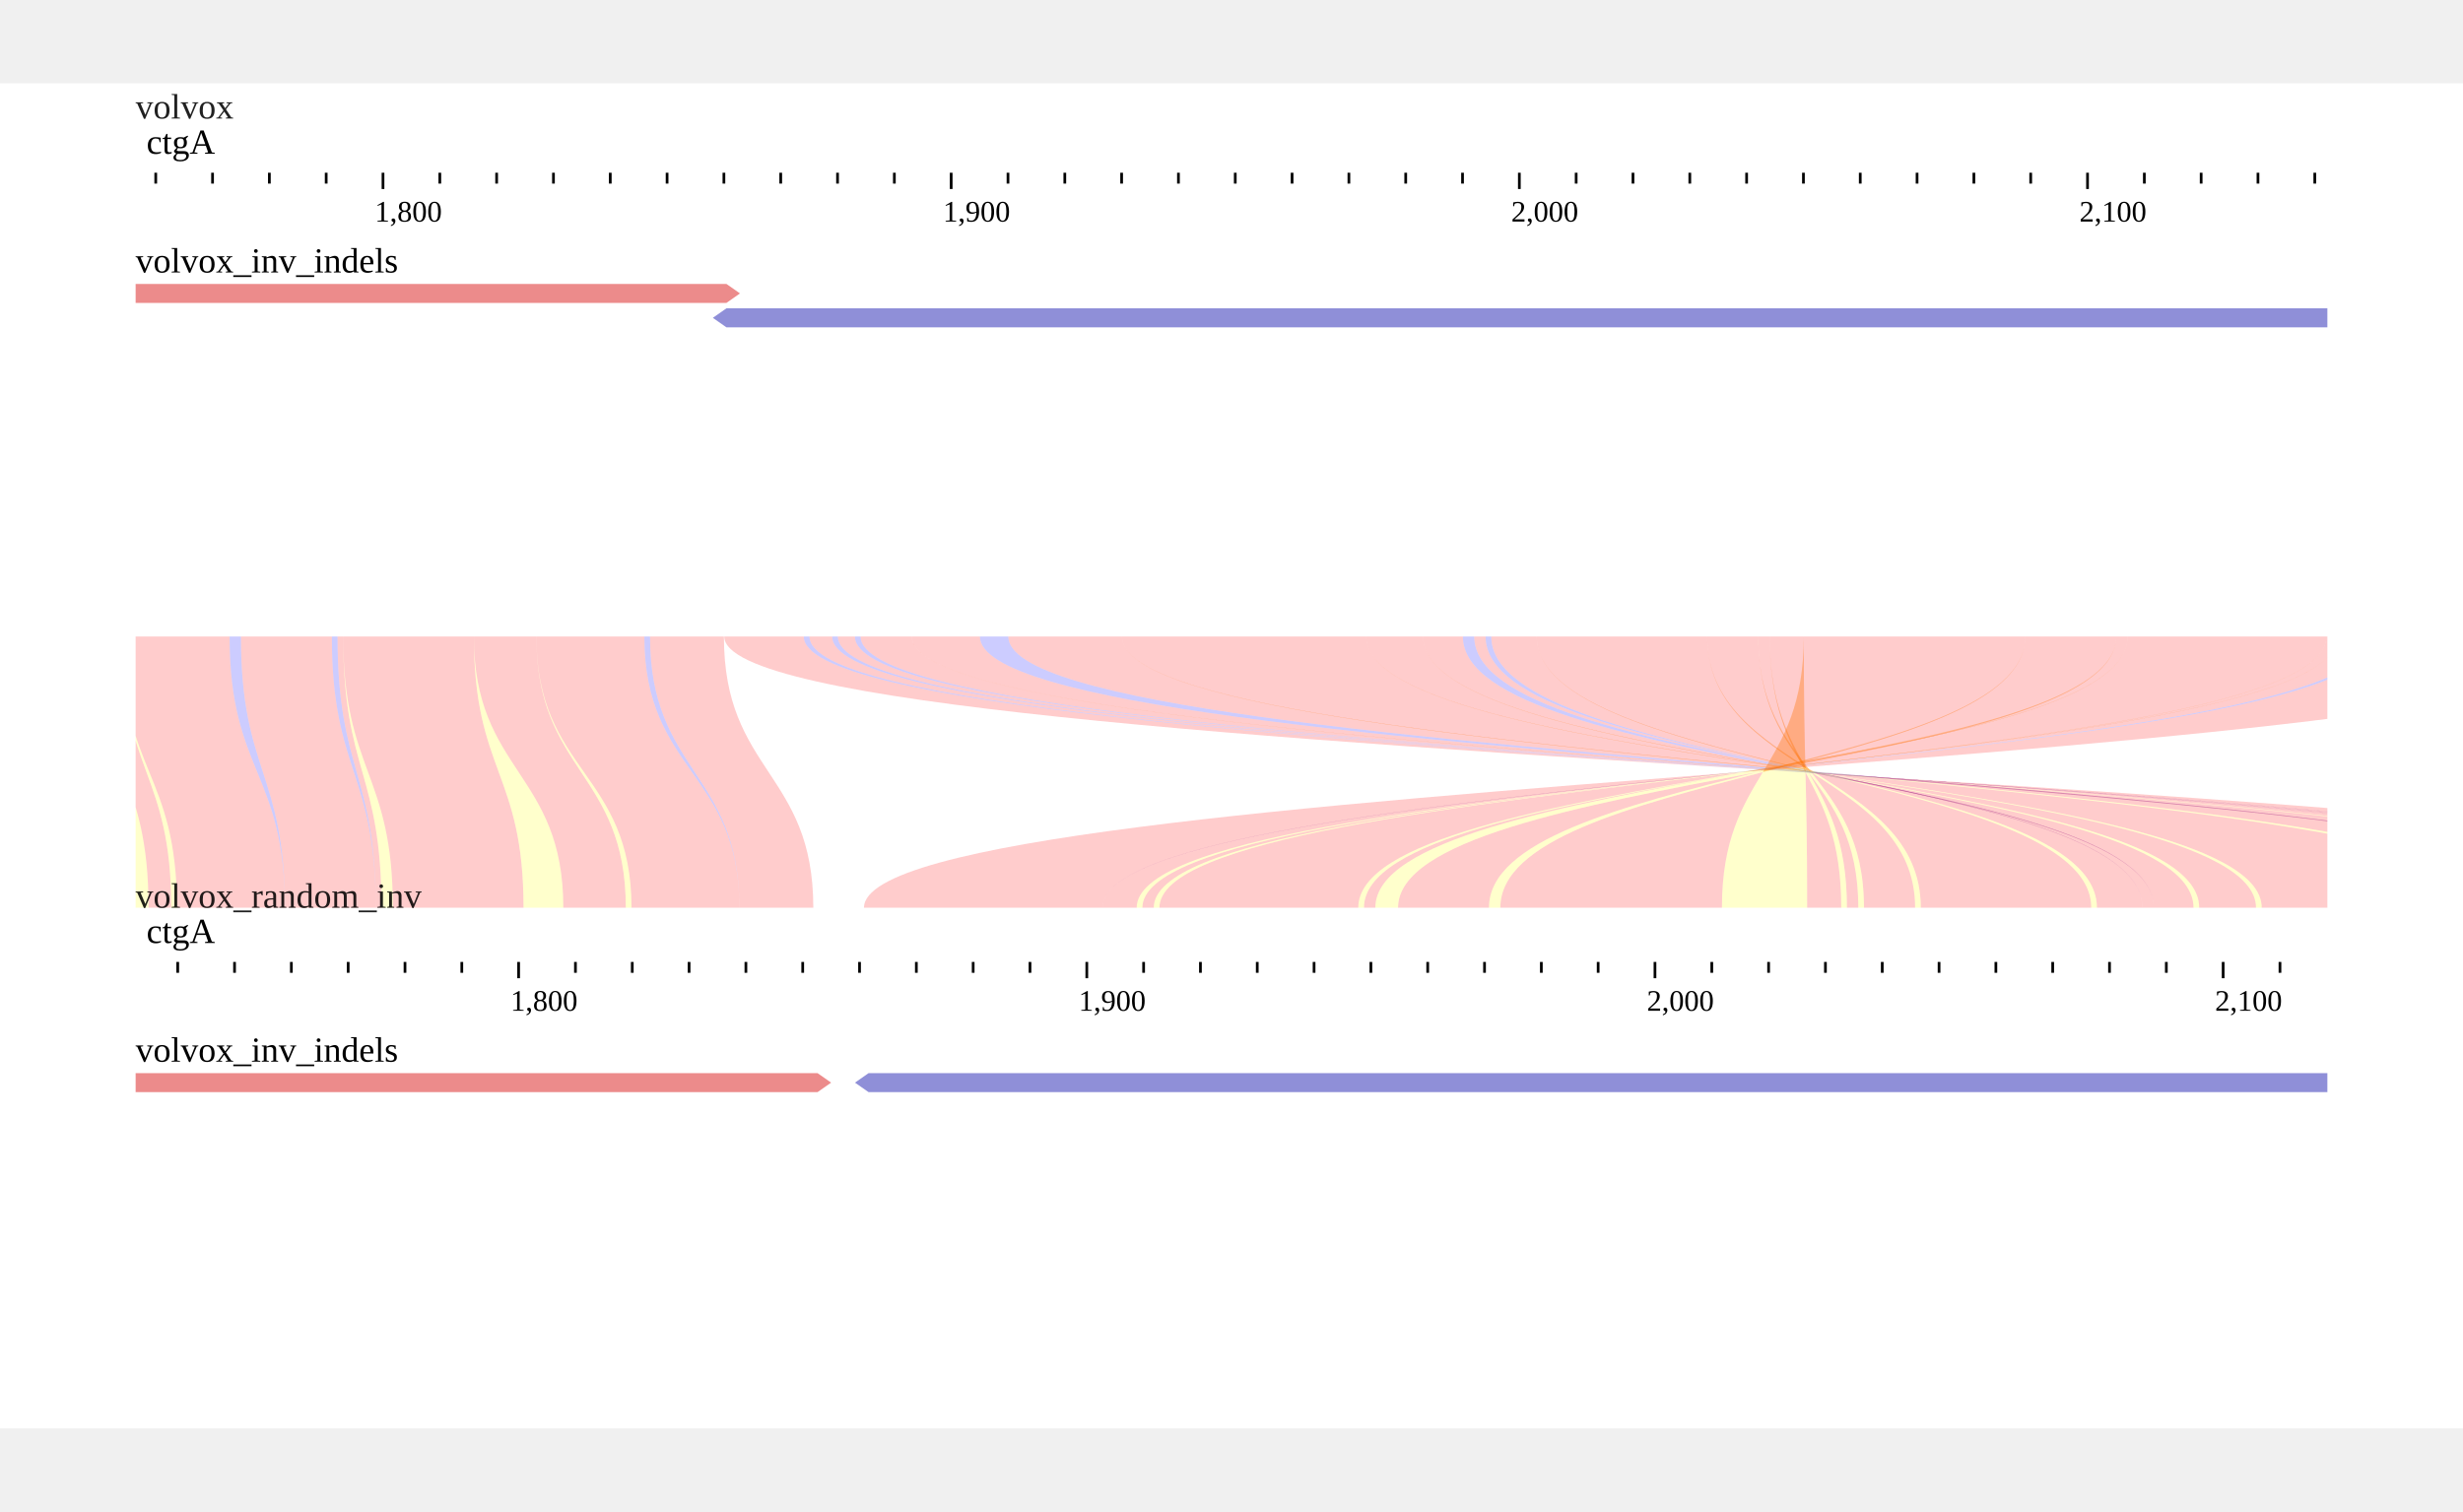
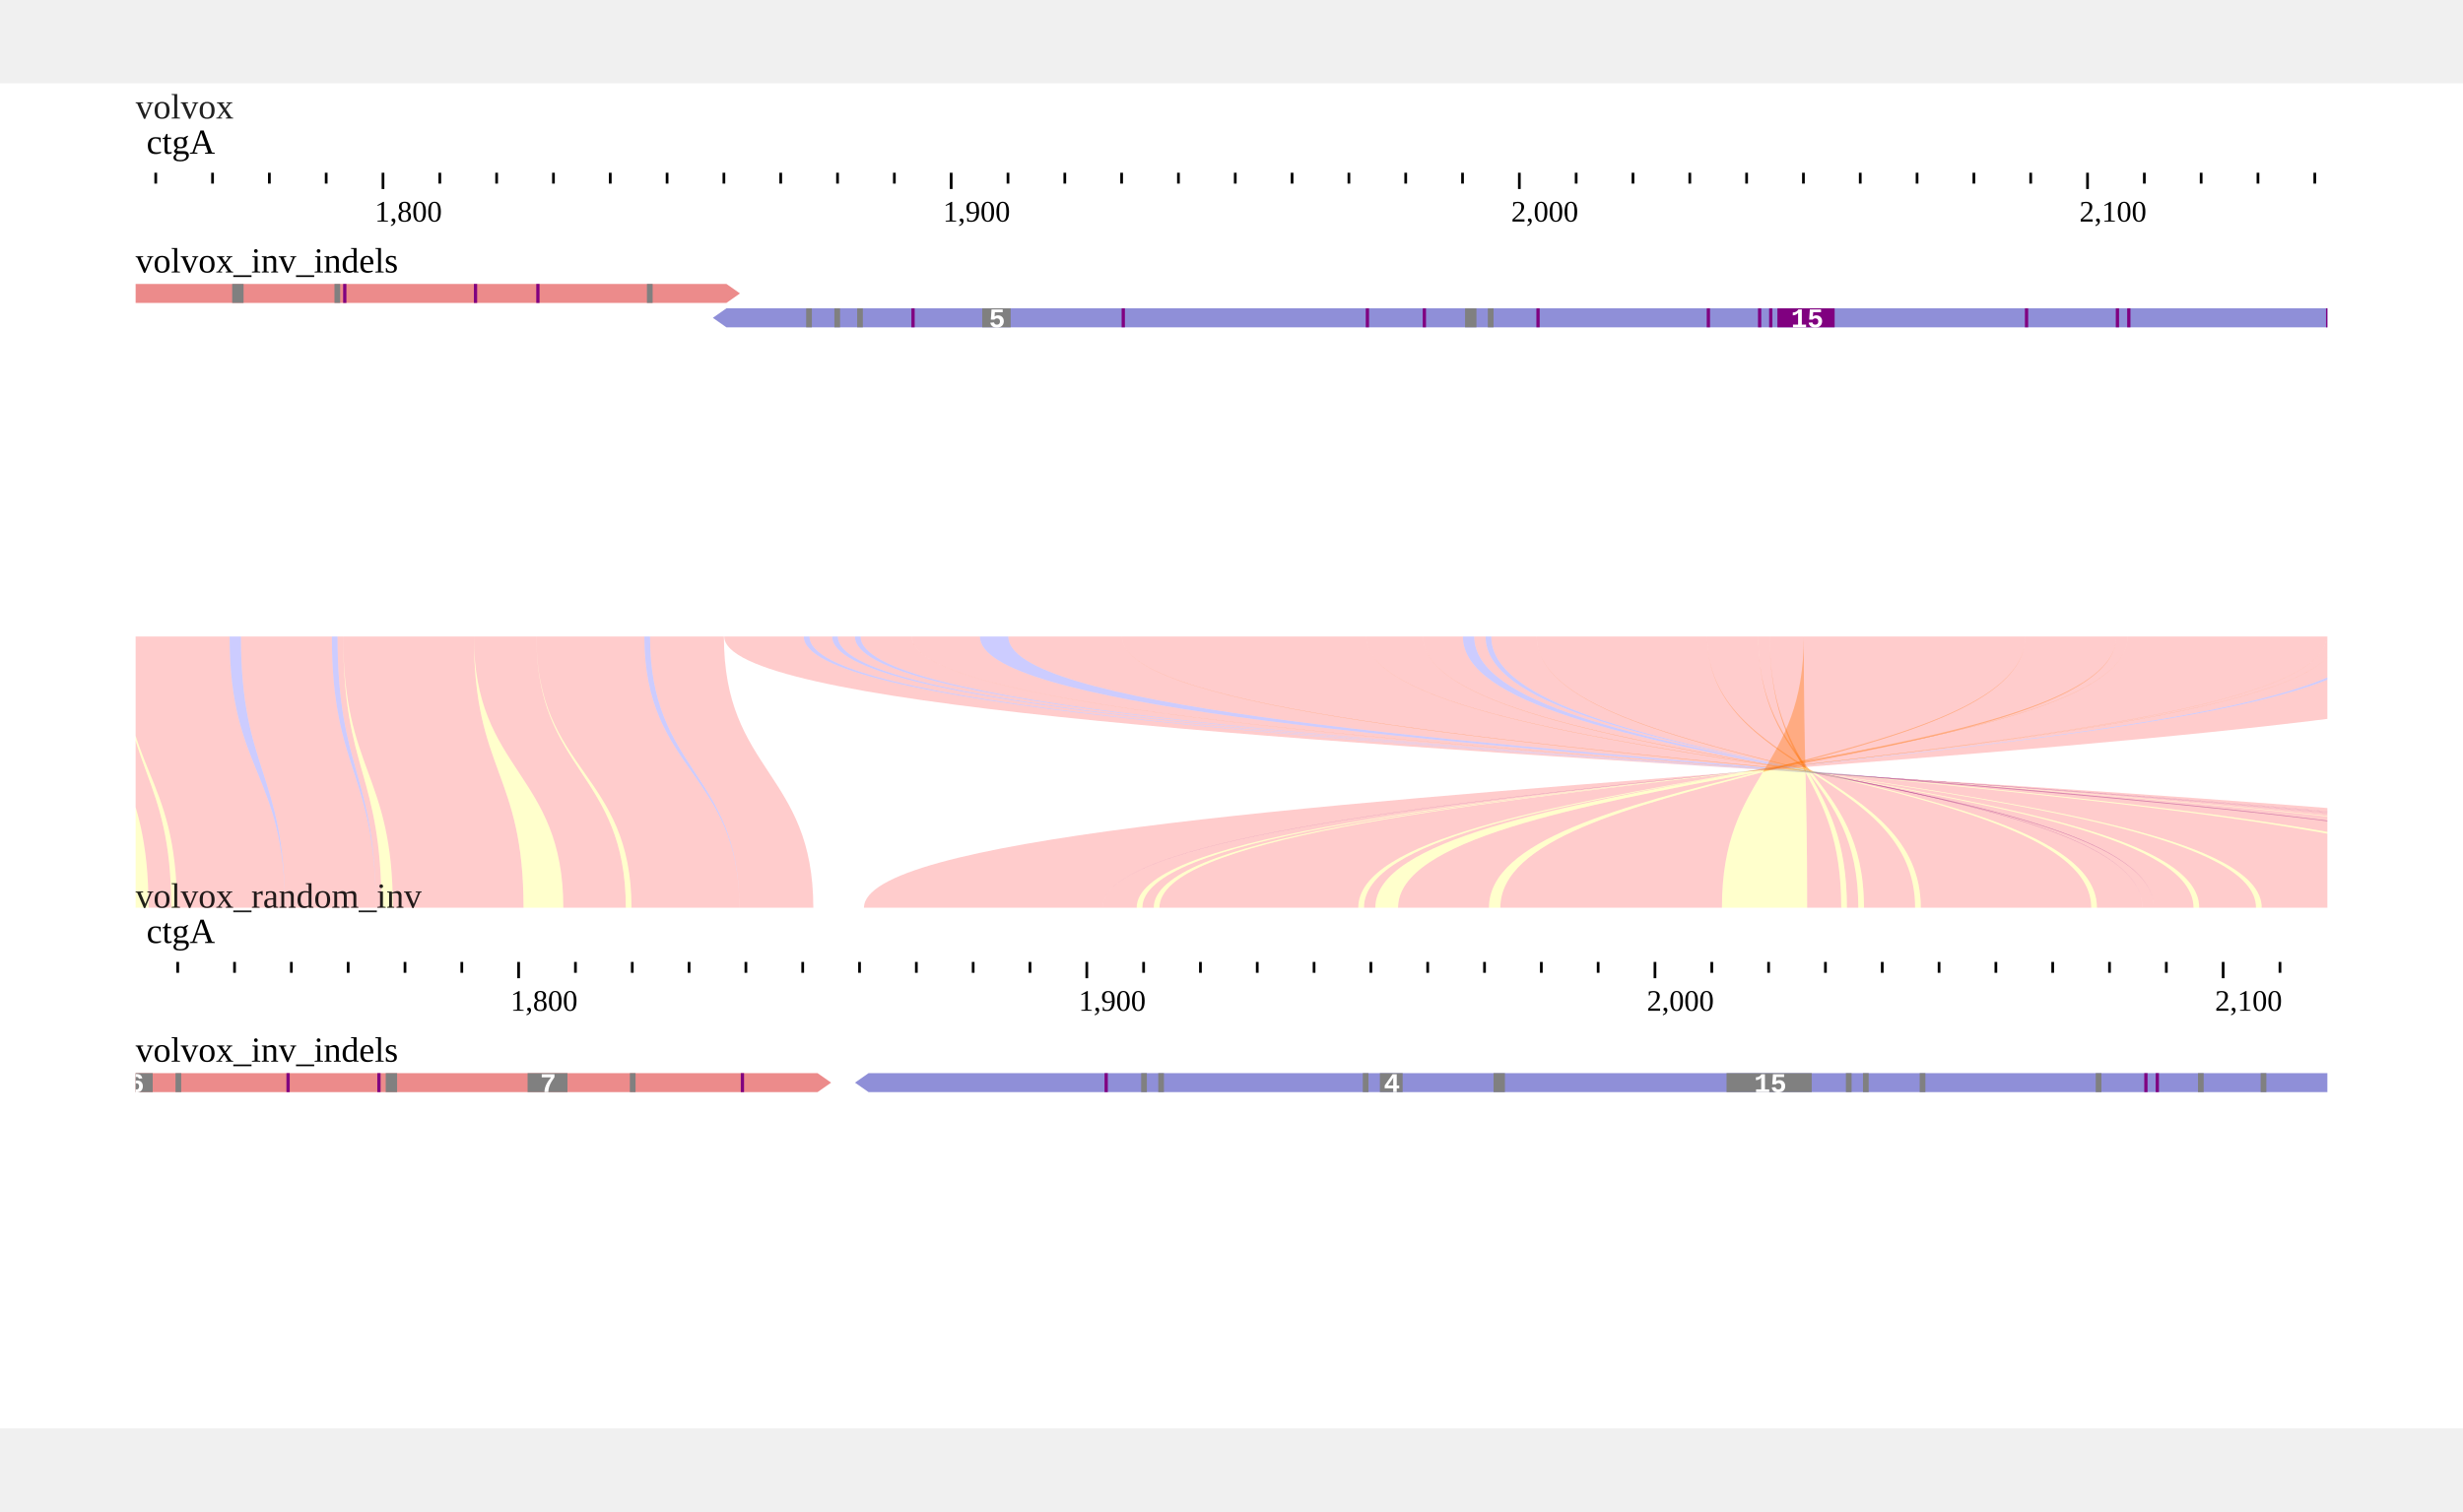
<svg xmlns="http://www.w3.org/2000/svg" width="808" height="496" viewBox="0,0,908,496">
  <rect width="908" height="496" fill="#ffffff" />
  <g transform="translate(50 13)">
    <g transform="translate(0)">
      <text x="0" font-size="13" fill-opacity="0.87" fill="#000000">volvox</text>
      <g>
        <defs>
          <clipPath id="clip-{volvox}ctgA:1756.4618436724566..2141.2146774193548-0">
            <rect x="0" y="0" width="808" height="100" />
          </clipPath>
        </defs>
        <g transform="translate(0 0)">
          <g clip-path="url(#clip-{volvox}ctgA:1756.4618436724566..2141.2146774193548-0)">
            <text x="4" y="13" font-size="13" fill="#000000">ctgA</text>
            <g transform="translate(0 20)">
              <line x1="-34.481" x2="-34.481" y1="0" y2="4" stroke-width="1" stroke="#000000" />
              <line x1="-13.535" x2="-13.535" y1="0" y2="4" stroke-width="1" stroke="#000000" />
              <line x1="7.411" x2="7.411" y1="0" y2="4" stroke-width="1" stroke="#000000" />
              <line x1="28.357" x2="28.357" y1="0" y2="4" stroke-width="1" stroke="#000000" />
              <line x1="49.303" x2="49.303" y1="0" y2="4" stroke-width="1" stroke="#000000" />
              <line x1="70.249" x2="70.249" y1="0" y2="4" stroke-width="1" stroke="#000000" />
              <line x1="91.195" x2="91.195" y1="0" y2="6" stroke-width="1" stroke="#000000" />
              <line x1="112.141" x2="112.141" y1="0" y2="4" stroke-width="1" stroke="#000000" />
              <line x1="133.087" x2="133.087" y1="0" y2="4" stroke-width="1" stroke="#000000" />
              <line x1="154.033" x2="154.033" y1="0" y2="4" stroke-width="1" stroke="#000000" />
              <line x1="174.979" x2="174.979" y1="0" y2="4" stroke-width="1" stroke="#000000" />
              <line x1="195.926" x2="195.926" y1="0" y2="4" stroke-width="1" stroke="#000000" />
              <line x1="216.872" x2="216.872" y1="0" y2="4" stroke-width="1" stroke="#000000" />
              <line x1="237.818" x2="237.818" y1="0" y2="4" stroke-width="1" stroke="#000000" />
              <line x1="258.764" x2="258.764" y1="0" y2="4" stroke-width="1" stroke="#000000" />
              <line x1="279.71" x2="279.71" y1="0" y2="4" stroke-width="1" stroke="#000000" />
              <line x1="300.656" x2="300.656" y1="0" y2="6" stroke-width="1" stroke="#000000" />
              <line x1="321.602" x2="321.602" y1="0" y2="4" stroke-width="1" stroke="#000000" />
              <line x1="342.548" x2="342.548" y1="0" y2="4" stroke-width="1" stroke="#000000" />
              <line x1="363.494" x2="363.494" y1="0" y2="4" stroke-width="1" stroke="#000000" />
              <line x1="384.44" x2="384.44" y1="0" y2="4" stroke-width="1" stroke="#000000" />
              <line x1="405.386" x2="405.386" y1="0" y2="4" stroke-width="1" stroke="#000000" />
              <line x1="426.332" x2="426.332" y1="0" y2="4" stroke-width="1" stroke="#000000" />
              <line x1="447.278" x2="447.278" y1="0" y2="4" stroke-width="1" stroke="#000000" />
              <line x1="468.224" x2="468.224" y1="0" y2="4" stroke-width="1" stroke="#000000" />
              <line x1="489.17" x2="489.17" y1="0" y2="4" stroke-width="1" stroke="#000000" />
              <line x1="510.116" x2="510.116" y1="0" y2="6" stroke-width="1" stroke="#000000" />
              <line x1="531.062" x2="531.062" y1="0" y2="4" stroke-width="1" stroke="#000000" />
              <line x1="552.008" x2="552.008" y1="0" y2="4" stroke-width="1" stroke="#000000" />
              <line x1="572.955" x2="572.955" y1="0" y2="4" stroke-width="1" stroke="#000000" />
              <line x1="593.901" x2="593.901" y1="0" y2="4" stroke-width="1" stroke="#000000" />
              <line x1="614.847" x2="614.847" y1="0" y2="4" stroke-width="1" stroke="#000000" />
              <line x1="635.793" x2="635.793" y1="0" y2="4" stroke-width="1" stroke="#000000" />
              <line x1="656.739" x2="656.739" y1="0" y2="4" stroke-width="1" stroke="#000000" />
              <line x1="677.685" x2="677.685" y1="0" y2="4" stroke-width="1" stroke="#000000" />
              <line x1="698.631" x2="698.631" y1="0" y2="4" stroke-width="1" stroke="#000000" />
              <line x1="719.577" x2="719.577" y1="0" y2="6" stroke-width="1" stroke="#000000" />
              <line x1="740.523" x2="740.523" y1="0" y2="4" stroke-width="1" stroke="#000000" />
              <line x1="761.469" x2="761.469" y1="0" y2="4" stroke-width="1" stroke="#000000" />
              <line x1="782.415" x2="782.415" y1="0" y2="4" stroke-width="1" stroke="#000000" />
              <line x1="803.361" x2="803.361" y1="0" y2="4" stroke-width="1" stroke="#000000" />
              <line x1="824.307" x2="824.307" y1="0" y2="4" stroke-width="1" stroke="#000000" />
              <line x1="845.253" x2="845.253" y1="0" y2="4" stroke-width="1" stroke="#000000" />
              <text x="88.195" y="18" font-size="11" fill="#000000">1,800</text>
              <text x="297.656" y="18" font-size="11" fill="#000000">1,900</text>
              <text x="507.116" y="18" font-size="11" fill="#000000">2,000</text>
              <text x="716.577" y="18" font-size="11" fill="#000000">2,100</text>
            </g>
          </g>
        </g>
      </g>
    </g>
    <g transform="translate(0 43)">
      <g transform="translate(0 0)">
        <g transform="translate(0 18)">
          <defs>
            <clipPath id="clip-jest">
              <rect x="0" y="0" width="808" height="100" />
            </clipPath>
          </defs>
          <g transform="translate(0 0)">
            <g clip-path="url(#clip-jest)">
              <g>
                <defs />
                <g>
                  <g>
                    <path fill="#EC8B8B" stroke="none" paint-order="stroke fill markers" d=" M -3676 0 L -3676 7 L 217.8 7 L 222.8 3.5 L 217.8 0 Z" />
+                     <text fill="#fff" stroke="none" font-family="Courier New,monospace" font-size="10px" font-style="normal" font-weight="bold" text-decoration="normal" x="-3522.723" y="7" text-anchor="start" dominant-baseline="alphabetic">3</text>
+                     <text fill="#fff" stroke="none" font-family="Courier New,monospace" font-size="10px" font-style="normal" font-weight="bold" text-decoration="normal" x="-3390.823" y="7" text-anchor="start" dominant-baseline="alphabetic">3</text>
+                     <text fill="#fff" stroke="none" font-family="Courier New,monospace" font-size="10px" font-style="normal" font-weight="bold" text-decoration="normal" x="-3348.923" y="7" text-anchor="start" dominant-baseline="alphabetic">3</text>
+                     <text fill="#fff" stroke="none" font-family="Courier New,monospace" font-size="10px" font-style="normal" font-weight="bold" text-decoration="normal" x="-3282.923" y="7" text-anchor="start" dominant-baseline="alphabetic">6</text>
+                     <text fill="#fff" stroke="none" font-family="Courier New,monospace" font-size="10px" font-style="normal" font-weight="bold" text-decoration="normal" x="-3056.347" y="7" text-anchor="start" dominant-baseline="alphabetic">19</text>
+                     <text fill="#fff" stroke="none" font-family="Courier New,monospace" font-size="10px" font-style="normal" font-weight="bold" text-decoration="normal" x="-2628.373" y="7" text-anchor="start" dominant-baseline="alphabetic">5</text>
+                     <text fill="#fff" stroke="none" font-family="Courier New,monospace" font-size="10px" font-style="normal" font-weight="bold" text-decoration="normal" x="-2465.697" y="7" text-anchor="start" dominant-baseline="alphabetic">37</text>
+                     <text fill="#fff" stroke="none" font-family="Courier New,monospace" font-size="10px" font-style="normal" font-weight="bold" text-decoration="normal" x="-2348.723" y="7" text-anchor="start" dominant-baseline="alphabetic">6</text>
+                     <text fill="#fff" stroke="none" font-family="Courier New,monospace" font-size="10px" font-style="normal" font-weight="bold" text-decoration="normal" x="-2328.823" y="7" text-anchor="start" dominant-baseline="alphabetic">3</text>
+                     <text fill="#fff" stroke="none" font-family="Courier New,monospace" font-size="10px" font-style="normal" font-weight="bold" text-decoration="normal" x="-2313.123" y="7" text-anchor="start" dominant-baseline="alphabetic">6</text>
+                     <text fill="#fff" stroke="none" font-family="Courier New,monospace" font-size="10px" font-style="normal" font-weight="bold" text-decoration="normal" x="-2098.047" y="7" text-anchor="start" dominant-baseline="alphabetic">28</text>
+                     <text fill="#fff" stroke="none" font-family="Courier New,monospace" font-size="10px" font-style="normal" font-weight="bold" text-decoration="normal" x="-1361.123" y="7" text-anchor="start" dominant-baseline="alphabetic">3</text>
+                     <text fill="#fff" stroke="none" font-family="Courier New,monospace" font-size="10px" font-style="normal" font-weight="bold" text-decoration="normal" x="-1273.123" y="7" text-anchor="start" dominant-baseline="alphabetic">3</text>
+                     <text fill="#fff" stroke="none" font-family="Courier New,monospace" font-size="10px" font-style="normal" font-weight="bold" text-decoration="normal" x="-1216.623" y="7" text-anchor="start" dominant-baseline="alphabetic">3</text>
+                     <text fill="#fff" stroke="none" font-family="Courier New,monospace" font-size="10px" font-style="normal" font-weight="bold" text-decoration="normal" x="-1190.423" y="7" text-anchor="start" dominant-baseline="alphabetic">4</text>
+                     <text fill="#fff" stroke="none" font-family="Courier New,monospace" font-size="10px" font-style="normal" font-weight="bold" text-decoration="normal" x="-449.973" y="7" text-anchor="start" dominant-baseline="alphabetic">3</text>
+                     <text fill="#fff" stroke="none" font-family="Courier New,monospace" font-size="10px" font-style="normal" font-weight="bold" text-decoration="normal" x="-217.473" y="7" text-anchor="start" dominant-baseline="alphabetic">5</text>
+                     <rect fill="#808080" stroke="none" x="35.6" y="0" width="4.2" height="7" />
+                     <rect fill="#808080" stroke="none" x="73.3" y="0" width="2.1" height="7" />
+                     <rect fill="#800080" stroke="none" x="76.5" y="0" width="1.2" height="7" />
+                     <rect fill="#800080" stroke="none" x="124.7" y="0" width="1.2" height="7" />
+                     <rect fill="#800080" stroke="none" x="147.7" y="0" width="1.2" height="7" />
+                     <rect fill="#808080" stroke="none" x="188.5" y="0" width="2.1" height="7" />
+                     <text fill="#fff" stroke="none" font-family="Courier New,monospace" font-size="10px" font-style="normal" font-weight="bold" text-decoration="normal" x="-1888.647" y="7" text-anchor="start" dominant-baseline="alphabetic">42</text>
+                     <text fill="#fff" stroke="none" font-family="Courier New,monospace" font-size="10px" font-style="normal" font-weight="bold" text-decoration="normal" x="-1400.547" y="7" text-anchor="start" dominant-baseline="alphabetic">10</text>
                    <path fill="#8F8FD8" stroke="none" paint-order="stroke fill markers" d=" M 212.8 12.5 L 217.8 16 L 915.3 16 L 915.3 9 L 217.8 9 Z" />
+                     <rect fill="#808080" stroke="none" x="247.2" y="9" width="2.1" height="7" />
+                     <rect fill="#808080" stroke="none" x="257.6" y="9" width="2.1" height="7" />
+                     <rect fill="#808080" stroke="none" x="266" y="9" width="2.1" height="7" />
+                     <rect fill="#800080" stroke="none" x="286" y="9" width="1.2" height="7" />
+                     <rect fill="#808080" stroke="none" x="312.1" y="9" width="10.5" height="7" />
+                     <text fill="#fff" stroke="none" font-family="Courier New,monospace" font-size="10px" font-style="normal" font-weight="bold" text-decoration="normal" x="314.577" y="16" text-anchor="start" dominant-baseline="alphabetic">5</text>
+                     <rect fill="#800080" stroke="none" x="363.5" y="9" width="1.2" height="7" />
+                     <rect fill="#800080" stroke="none" x="453.5" y="9" width="1.2" height="7" />
+                     <rect fill="#800080" stroke="none" x="474.5" y="9" width="1.2" height="7" />
+                     <rect fill="#808080" stroke="none" x="490.1" y="9" width="4.2" height="7" />
+                     <rect fill="#808080" stroke="none" x="498.5" y="9" width="2.1" height="7" />
+                     <rect fill="#800080" stroke="none" x="516.4" y="9" width="1.2" height="7" />
+                     <rect fill="#800080" stroke="none" x="579.2" y="9" width="1.2" height="7" />
+                     <rect fill="#800080" stroke="none" x="598.1" y="9" width="1.2" height="7" />
+                     <rect fill="#800080" stroke="none" x="602.2" y="9" width="1.2" height="7" />
+                     <rect fill="#800080" stroke="none" x="696.5" y="9" width="1.2" height="7" />
+                     <rect fill="#800080" stroke="none" x="730" y="9" width="1.2" height="7" />
+                     <rect fill="#800080" stroke="none" x="734.2" y="9" width="1.2" height="7" />
+                     <rect fill="#800080" stroke="none" x="807.5" y="9" width="1.2" height="7" />
+                     <rect fill="purple" stroke="none" x="605.253" y="9" width="21.094" height="7" />
+                     <text fill="#fff" stroke="none" font-family="Courier New,monospace" font-size="10px" font-style="normal" font-weight="bold" text-decoration="normal" x="610.253" y="16" text-anchor="start" dominant-baseline="alphabetic">15</text>
                  </g>
                </g>
              </g>
            </g>
          </g>
        </g>
        <g>
          <text x="0" y="5" fill="#000000" font-size="13" dominant-baseline="hanging">volvox_inv_indels</text>
        </g>
      </g>
    </g>
  </g>
  <g transform="translate(0 191)">
    <defs>
      <clipPath id="synclip-1">
        <rect x="0" y="0" width="808" height="100" />
      </clipPath>
    </defs>
    <g transform="translate(50 13)" clip-path="url(#synclip-1)">
      <g>
        <defs />
        <g>
          <g>
            <path fill="none" stroke="none" />
            <path fill="#ff03" stroke="none" paint-order="stroke fill markers" d=" M -13.535 0 L -13.535 0 C -13.535 50 4.762 50 4.762 100 L -7.806 100 C -7.806 50 -13.535 50 -13.535 0 Z" />
            <path fill="#f003" stroke="none" paint-order="stroke fill markers" d=" M -13.535 0 L -5.157 0 C -5.157 50 13.141 50 13.141 100 L 4.762 100 C 4.762 50 -13.535 50 -13.535 0 Z" />
            <path fill="#ff03" stroke="none" paint-order="stroke fill markers" d=" M -5.157 0 L -5.157 0 C -5.157 50 15.235 50 15.235 100 L 13.141 100 C 13.141 50 -5.157 50 -5.157 0 Z" />
            <path fill="#f003" stroke="none" paint-order="stroke fill markers" d=" M -5.157 0 L 34.641 0 C 34.641 50 55.033 50 55.033 100 L 15.235 100 C 15.235 50 -5.157 50 -5.157 0 Z" />
            <path fill="#00f3" stroke="none" paint-order="stroke fill markers" d=" M 34.641 0 L 38.83 0 C 38.83 50 55.033 50 55.033 100 L 55.033 100 C 55.033 50 34.641 50 34.641 0 Z" />
            <path fill="#f003" stroke="none" paint-order="stroke fill markers" d=" M 38.83 0 L 72.344 0 C 72.344 50 88.546 50 88.546 100 L 55.033 100 C 55.033 50 38.83 50 38.83 0 Z" />
            <path fill="#00f3" stroke="none" paint-order="stroke fill markers" d=" M 72.344 0 L 74.438 0 C 74.438 50 88.546 50 88.546 100 L 88.546 100 C 88.546 50 72.344 50 72.344 0 Z" />
            <path fill="#f003" stroke="none" paint-order="stroke fill markers" d=" M 74.438 0 L 76.533 0 C 76.533 50 90.641 50 90.641 100 L 88.546 100 C 88.546 50 74.438 50 74.438 0 Z" />
            <path fill="#ff03" stroke="none" paint-order="stroke fill markers" d=" M 76.533 0 L 76.533 0 C 76.533 50 94.83 50 94.83 100 L 90.641 100 C 90.641 50 76.533 50 76.533 0 Z" />
            <path fill="#f003" stroke="none" paint-order="stroke fill markers" d=" M 76.533 0 L 124.709 0 C 124.709 50 143.006 50 143.006 100 L 94.83 100 C 94.83 50 76.533 50 76.533 0 Z" />
            <path fill="#ff03" stroke="none" paint-order="stroke fill markers" d=" M 124.709 0 L 124.709 0 C 124.709 50 157.668 50 157.668 100 L 143.006 100 C 143.006 50 124.709 50 124.709 0 Z" />
            <path fill="#f003" stroke="none" paint-order="stroke fill markers" d=" M 124.709 0 L 147.75 0 C 147.75 50 180.709 50 180.709 100 L 157.668 100 C 157.668 50 124.709 50 124.709 0 Z" />
            <path fill="#ff03" stroke="none" paint-order="stroke fill markers" d=" M 147.75 0 L 147.75 0 C 147.75 50 182.804 50 182.804 100 L 180.709 100 C 180.709 50 147.75 50 147.75 0 Z" />
            <path fill="#f003" stroke="none" paint-order="stroke fill markers" d=" M 147.75 0 L 187.547 0 C 187.547 50 222.601 50 222.601 100 L 182.804 100 C 182.804 50 147.75 50 147.75 0 Z" />
            <path fill="#00f3" stroke="none" paint-order="stroke fill markers" d=" M 187.547 0 L 189.642 0 C 189.642 50 222.601 50 222.601 100 L 222.601 100 C 222.601 50 187.547 50 187.547 0 Z" />
            <path fill="#f003" stroke="none" paint-order="stroke fill markers" d=" M 189.642 0 L 216.872 0 C 216.872 50 249.831 50 249.831 100 L 222.601 100 C 222.601 50 189.642 50 189.642 0 Z" />
            <path fill="#f003" stroke="none" paint-order="stroke fill markers" d=" M 217 0 L 246.324 0 C 246.324 50 980.676 50 980.676 100 L 1010 100 C 1010 50 217 50 217 0 Z" />
            <path fill="#00f3" stroke="none" paint-order="stroke fill markers" d=" M 246.324 0 L 248.419 0 C 248.419 50 980.676 50 980.676 100 L 980.676 100 C 980.676 50 246.324 50 246.324 0 Z" />
            <path fill="#f003" stroke="none" paint-order="stroke fill markers" d=" M 248.419 0 L 256.798 0 C 256.798 50 972.297 50 972.297 100 L 980.676 100 C 980.676 50 248.419 50 248.419 0 Z" />
            <path fill="#00f3" stroke="none" paint-order="stroke fill markers" d=" M 256.798 0 L 258.892 0 C 258.892 50 972.297 50 972.297 100 L 972.297 100 C 972.297 50 256.798 50 256.798 0 Z" />
            <path fill="#f003" stroke="none" paint-order="stroke fill markers" d=" M 258.892 0 L 265.176 0 C 265.176 50 966.013 50 966.013 100 L 972.297 100 C 972.297 50 258.892 50 258.892 0 Z" />
            <path fill="#00f3" stroke="none" paint-order="stroke fill markers" d=" M 265.176 0 L 267.271 0 C 267.271 50 966.013 50 966.013 100 L 966.013 100 C 966.013 50 265.176 50 265.176 0 Z" />
            <path fill="#f003" stroke="none" paint-order="stroke fill markers" d=" M 267.271 0 L 286.122 0 C 286.122 50 947.162 50 947.162 100 L 966.013 100 C 966.013 50 267.271 50 267.271 0 Z" />
            <path fill="#ff03" stroke="none" paint-order="stroke fill markers" d=" M 286.122 0 L 286.122 0 C 286.122 50 945.067 50 945.067 100 L 947.162 100 C 947.162 50 286.122 50 286.122 0 Z" />
            <path fill="#f003" stroke="none" paint-order="stroke fill markers" d=" M 286.122 0 L 311.257 0 C 311.257 50 919.932 50 919.932 100 L 945.067 100 C 945.067 50 286.122 50 286.122 0 Z" />
            <path fill="#00f3" stroke="none" paint-order="stroke fill markers" d=" M 311.257 0 L 321.73 0 C 321.73 50 919.932 50 919.932 100 L 919.932 100 C 919.932 50 311.257 50 311.257 0 Z" />
            <path fill="#f003" stroke="none" paint-order="stroke fill markers" d=" M 321.73 0 L 363.622 0 C 363.622 50 878.04 50 878.04 100 L 919.932 100 C 919.932 50 321.73 50 321.73 0 Z" />
            <path fill="#ff03" stroke="none" paint-order="stroke fill markers" d=" M 363.622 0 L 363.622 0 C 363.622 50 873.851 50 873.851 100 L 878.04 100 C 878.04 50 363.622 50 363.622 0 Z" />
            <path fill="#f003" stroke="none" paint-order="stroke fill markers" d=" M 363.622 0 L 453.69 0 C 453.69 50 783.783 50 783.783 100 L 873.851 100 C 873.851 50 363.622 50 363.622 0 Z" />
            <path fill="#ff03" stroke="none" paint-order="stroke fill markers" d=" M 453.69 0 L 453.69 0 C 453.69 50 781.688 50 781.688 100 L 783.783 100 C 783.783 50 453.69 50 453.69 0 Z" />
            <path fill="#f003" stroke="none" paint-order="stroke fill markers" d=" M 453.69 0 L 474.636 0 C 474.636 50 760.742 50 760.742 100 L 781.688 100 C 781.688 50 453.69 50 453.69 0 Z" />
            <path fill="#ff03" stroke="none" paint-order="stroke fill markers" d=" M 474.636 0 L 474.636 0 C 474.636 50 758.647 50 758.647 100 L 760.742 100 C 760.742 50 474.636 50 474.636 0 Z" />
            <path fill="#f003" stroke="none" paint-order="stroke fill markers" d=" M 474.636 0 L 489.299 0 C 489.299 50 743.985 50 743.985 100 L 758.647 100 C 758.647 50 474.636 50 474.636 0 Z" />
            <path fill="#00f3" stroke="none" paint-order="stroke fill markers" d=" M 489.299 0 L 493.488 0 C 493.488 50 743.985 50 743.985 100 L 743.985 100 C 743.985 50 489.299 50 489.299 0 Z" />
            <path fill="#f003" stroke="none" paint-order="stroke fill markers" d=" M 493.488 0 L 497.677 0 C 497.677 50 739.796 50 739.796 100 L 743.985 100 C 743.985 50 493.488 50 493.488 0 Z" />
            <path fill="#00f3" stroke="none" paint-order="stroke fill markers" d=" M 497.677 0 L 499.772 0 C 499.772 50 739.796 50 739.796 100 L 739.796 100 C 739.796 50 497.677 50 497.677 0 Z" />
            <path fill="#f003" stroke="none" paint-order="stroke fill markers" d=" M 499.772 0 L 516.529 0 C 516.529 50 723.039 50 723.039 100 L 739.796 100 C 739.796 50 499.772 50 499.772 0 Z" />
            <path fill="#ff03" stroke="none" paint-order="stroke fill markers" d=" M 516.529 0 L 516.529 0 C 516.529 50 720.944 50 720.944 100 L 723.039 100 C 723.039 50 516.529 50 516.529 0 Z" />
            <path fill="#f003" stroke="none" paint-order="stroke fill markers" d=" M 516.529 0 L 579.367 0 C 579.367 50 658.106 50 658.106 100 L 720.944 100 C 720.944 50 516.529 50 516.529 0 Z" />
            <path fill="#ff03" stroke="none" paint-order="stroke fill markers" d=" M 579.367 0 L 579.367 0 C 579.367 50 656.012 50 656.012 100 L 658.106 100 C 658.106 50 579.367 50 579.367 0 Z" />
            <path fill="#f003" stroke="none" paint-order="stroke fill markers" d=" M 579.367 0 L 598.218 0 C 598.218 50 637.16 50 637.16 100 L 656.012 100 C 656.012 50 579.367 50 579.367 0 Z" />
            <path fill="#ff03" stroke="none" paint-order="stroke fill markers" d=" M 598.218 0 L 598.218 0 C 598.218 50 635.066 50 635.066 100 L 637.16 100 C 637.16 50 598.218 50 598.218 0 Z" />
            <path fill="#f003" stroke="none" paint-order="stroke fill markers" d=" M 598.218 0 L 602.407 0 C 602.407 50 630.876 50 630.876 100 L 635.066 100 C 635.066 50 598.218 50 598.218 0 Z" />
            <path fill="#ff03" stroke="none" paint-order="stroke fill markers" d=" M 602.407 0 L 602.407 0 C 602.407 50 628.782 50 628.782 100 L 630.876 100 C 630.876 50 602.407 50 602.407 0 Z" />
            <path fill="#f003" stroke="none" paint-order="stroke fill markers" d=" M 602.407 0 L 614.975 0 C 614.975 50 616.214 50 616.214 100 L 628.782 100 C 628.782 50 602.407 50 602.407 0 Z" />
            <path fill="#ff03" stroke="none" paint-order="stroke fill markers" d=" M 614.975 0 L 614.975 0 C 614.975 50 584.795 50 584.795 100 L 616.214 100 C 616.214 50 614.975 50 614.975 0 Z" />
            <path fill="#f003" stroke="none" paint-order="stroke fill markers" d=" M 614.975 0 L 696.665 0 C 696.665 50 503.105 50 503.105 100 L 584.795 100 C 584.795 50 614.975 50 614.975 0 Z" />
            <path fill="#ff03" stroke="none" paint-order="stroke fill markers" d=" M 696.665 0 L 696.665 0 C 696.665 50 498.916 50 498.916 100 L 503.105 100 C 503.105 50 696.665 50 696.665 0 Z" />
            <path fill="#f003" stroke="none" paint-order="stroke fill markers" d=" M 696.665 0 L 730.178 0 C 730.178 50 465.403 50 465.403 100 L 498.916 100 C 498.916 50 696.665 50 696.665 0 Z" />
            <path fill="#ff03" stroke="none" paint-order="stroke fill markers" d=" M 730.178 0 L 730.178 0 C 730.178 50 457.024 50 457.024 100 L 465.403 100 C 465.403 50 730.178 50 730.178 0 Z" />
            <path fill="#f003" stroke="none" paint-order="stroke fill markers" d=" M 730.178 0 L 734.368 0 C 734.368 50 452.835 50 452.835 100 L 457.024 100 C 457.024 50 730.178 50 730.178 0 Z" />
            <path fill="#ff03" stroke="none" paint-order="stroke fill markers" d=" M 734.368 0 L 734.368 0 C 734.368 50 450.74 50 450.74 100 L 452.835 100 C 452.835 50 734.368 50 734.368 0 Z" />
            <path fill="#f003" stroke="none" paint-order="stroke fill markers" d=" M 734.368 0 L 807.679 0 C 807.679 50 377.429 50 377.429 100 L 450.74 100 C 450.74 50 734.368 50 734.368 0 Z" />
            <path fill="#ff03" stroke="none" paint-order="stroke fill markers" d=" M 807.679 0 L 807.679 0 C 807.679 50 375.335 50 375.335 100 L 377.429 100 C 377.429 50 807.679 50 807.679 0 Z" />
            <path fill="#f003" stroke="none" paint-order="stroke fill markers" d=" M 807.679 0 L 811.868 0 C 811.868 50 371.145 50 371.145 100 L 375.335 100 C 375.335 50 807.679 50 807.679 0 Z" />
            <path fill="#ff03" stroke="none" paint-order="stroke fill markers" d=" M 811.868 0 L 811.868 0 C 811.868 50 369.051 50 369.051 100 L 371.145 100 C 371.145 50 811.868 50 811.868 0 Z" />
            <path fill="#f003" stroke="none" paint-order="stroke fill markers" d=" M 811.868 0 L 824.436 0 C 824.436 50 356.483 50 356.483 100 L 369.051 100 C 369.051 50 811.868 50 811.868 0 Z" />
            <path fill="#00f3" stroke="none" paint-order="stroke fill markers" d=" M 824.436 0 L 826.53 0 C 826.53 50 356.483 50 356.483 100 L 356.483 100 C 356.483 50 824.436 50 824.436 0 Z" />
            <path fill="#f003" stroke="none" paint-order="stroke fill markers" d=" M 826.53 0 L 914.504 0 C 914.504 50 268.51 50 268.51 100 L 356.483 100 C 356.483 50 826.53 50 826.53 0 Z" />
          </g>
        </g>
      </g>
    </g>
    <g transform="translate(0 100)">
      <g transform="translate(50 13)">
        <g transform="translate(0)">
          <text x="0" font-size="13" fill-opacity="0.87" fill="#000000">volvox_random_inv</text>
          <g>
            <defs>
              <clipPath id="clip-{volvox_random_inv}ctgA:1732.5910000000001..2117.3438337468983-0">
                <rect x="0" y="0" width="808" height="100" />
              </clipPath>
            </defs>
            <g transform="translate(0 0)">
              <g clip-path="url(#clip-{volvox_random_inv}ctgA:1732.5910000000001..2117.3438337468983-0)">
                <text x="4" y="13" font-size="13" fill="#000000">ctgA</text>
                <g transform="translate(0 20)">
                  <line x1="-26.373" x2="-26.373" y1="0" y2="4" stroke-width="1" stroke="#000000" />
                  <line x1="-5.427" x2="-5.427" y1="0" y2="4" stroke-width="1" stroke="#000000" />
                  <line x1="15.519" x2="15.519" y1="0" y2="4" stroke-width="1" stroke="#000000" />
                  <line x1="36.465" x2="36.465" y1="0" y2="4" stroke-width="1" stroke="#000000" />
                  <line x1="57.411" x2="57.411" y1="0" y2="4" stroke-width="1" stroke="#000000" />
                  <line x1="78.357" x2="78.357" y1="0" y2="4" stroke-width="1" stroke="#000000" />
                  <line x1="99.303" x2="99.303" y1="0" y2="4" stroke-width="1" stroke="#000000" />
                  <line x1="120.249" x2="120.249" y1="0" y2="4" stroke-width="1" stroke="#000000" />
                  <line x1="141.195" x2="141.195" y1="0" y2="6" stroke-width="1" stroke="#000000" />
                  <line x1="162.141" x2="162.141" y1="0" y2="4" stroke-width="1" stroke="#000000" />
                  <line x1="183.087" x2="183.087" y1="0" y2="4" stroke-width="1" stroke="#000000" />
                  <line x1="204.033" x2="204.033" y1="0" y2="4" stroke-width="1" stroke="#000000" />
                  <line x1="224.979" x2="224.979" y1="0" y2="4" stroke-width="1" stroke="#000000" />
                  <line x1="245.926" x2="245.926" y1="0" y2="4" stroke-width="1" stroke="#000000" />
                  <line x1="266.872" x2="266.872" y1="0" y2="4" stroke-width="1" stroke="#000000" />
                  <line x1="287.818" x2="287.818" y1="0" y2="4" stroke-width="1" stroke="#000000" />
                  <line x1="308.764" x2="308.764" y1="0" y2="4" stroke-width="1" stroke="#000000" />
                  <line x1="329.71" x2="329.71" y1="0" y2="4" stroke-width="1" stroke="#000000" />
                  <line x1="350.656" x2="350.656" y1="0" y2="6" stroke-width="1" stroke="#000000" />
                  <line x1="371.602" x2="371.602" y1="0" y2="4" stroke-width="1" stroke="#000000" />
                  <line x1="392.548" x2="392.548" y1="0" y2="4" stroke-width="1" stroke="#000000" />
                  <line x1="413.494" x2="413.494" y1="0" y2="4" stroke-width="1" stroke="#000000" />
                  <line x1="434.44" x2="434.44" y1="0" y2="4" stroke-width="1" stroke="#000000" />
                  <line x1="455.386" x2="455.386" y1="0" y2="4" stroke-width="1" stroke="#000000" />
                  <line x1="476.332" x2="476.332" y1="0" y2="4" stroke-width="1" stroke="#000000" />
                  <line x1="497.278" x2="497.278" y1="0" y2="4" stroke-width="1" stroke="#000000" />
                  <line x1="518.224" x2="518.224" y1="0" y2="4" stroke-width="1" stroke="#000000" />
                  <line x1="539.17" x2="539.17" y1="0" y2="4" stroke-width="1" stroke="#000000" />
                  <line x1="560.116" x2="560.116" y1="0" y2="6" stroke-width="1" stroke="#000000" />
                  <line x1="581.062" x2="581.062" y1="0" y2="4" stroke-width="1" stroke="#000000" />
                  <line x1="602.008" x2="602.008" y1="0" y2="4" stroke-width="1" stroke="#000000" />
                  <line x1="622.955" x2="622.955" y1="0" y2="4" stroke-width="1" stroke="#000000" />
                  <line x1="643.901" x2="643.901" y1="0" y2="4" stroke-width="1" stroke="#000000" />
                  <line x1="664.847" x2="664.847" y1="0" y2="4" stroke-width="1" stroke="#000000" />
                  <line x1="685.793" x2="685.793" y1="0" y2="4" stroke-width="1" stroke="#000000" />
                  <line x1="706.739" x2="706.739" y1="0" y2="4" stroke-width="1" stroke="#000000" />
                  <line x1="727.685" x2="727.685" y1="0" y2="4" stroke-width="1" stroke="#000000" />
                  <line x1="748.631" x2="748.631" y1="0" y2="4" stroke-width="1" stroke="#000000" />
                  <line x1="769.577" x2="769.577" y1="0" y2="6" stroke-width="1" stroke="#000000" />
                  <line x1="790.523" x2="790.523" y1="0" y2="4" stroke-width="1" stroke="#000000" />
                  <line x1="811.469" x2="811.469" y1="0" y2="4" stroke-width="1" stroke="#000000" />
                  <line x1="832.415" x2="832.415" y1="0" y2="4" stroke-width="1" stroke="#000000" />
                  <text x="138.195" y="18" font-size="11" fill="#000000">1,800</text>
                  <text x="347.656" y="18" font-size="11" fill="#000000">1,900</text>
                  <text x="557.116" y="18" font-size="11" fill="#000000">2,000</text>
                  <text x="766.577" y="18" font-size="11" fill="#000000">2,100</text>
                </g>
              </g>
            </g>
          </g>
        </g>
        <g transform="translate(0 43)">
          <g transform="translate(0 0)">
            <g transform="translate(0 18)">
              <defs>
                <clipPath id="clip-jest">
                  <rect x="0" y="0" width="808" height="100" />
                </clipPath>
              </defs>
              <g transform="translate(0 0)">
                <g clip-path="url(#clip-jest)">
                  <g>
                    <defs />
                    <g>
                      <g>
                        <path fill="#EC8B8B" stroke="none" paint-order="stroke fill markers" d=" M -3619.5 0 L -3619.5 7 L 251.4 7 L 256.4 3.5 L 251.4 0 Z" />
+                         <text fill="#fff" stroke="none" font-family="Courier New,monospace" font-size="10px" font-style="normal" font-weight="bold" text-decoration="normal" x="-3562.523" y="7" text-anchor="start" dominant-baseline="alphabetic">3</text>
+                         <text fill="#fff" stroke="none" font-family="Courier New,monospace" font-size="10px" font-style="normal" font-weight="bold" text-decoration="normal" x="-3254.623" y="7" text-anchor="start" dominant-baseline="alphabetic">3</text>
+                         <text fill="#fff" stroke="none" font-family="Courier New,monospace" font-size="10px" font-style="normal" font-weight="bold" text-decoration="normal" x="-2551.873" y="7" text-anchor="start" dominant-baseline="alphabetic">4</text>
+                         <text fill="#fff" stroke="none" font-family="Courier New,monospace" font-size="10px" font-style="normal" font-weight="bold" text-decoration="normal" x="-2374.923" y="7" text-anchor="start" dominant-baseline="alphabetic">5</text>
+                         <text fill="#fff" stroke="none" font-family="Courier New,monospace" font-size="10px" font-style="normal" font-weight="bold" text-decoration="normal" x="-2352.923" y="7" text-anchor="start" dominant-baseline="alphabetic">8</text>
+                         <text fill="#fff" stroke="none" font-family="Courier New,monospace" font-size="10px" font-style="normal" font-weight="bold" text-decoration="normal" x="-2329.873" y="7" text-anchor="start" dominant-baseline="alphabetic">4</text>
+                         <text fill="#fff" stroke="none" font-family="Courier New,monospace" font-size="10px" font-style="normal" font-weight="bold" text-decoration="normal" x="-1976.547" y="7" text-anchor="start" dominant-baseline="alphabetic">42</text>
+                         <text fill="#fff" stroke="none" font-family="Courier New,monospace" font-size="10px" font-style="normal" font-weight="bold" text-decoration="normal" x="-1505.623" y="7" text-anchor="start" dominant-baseline="alphabetic">3</text>
+                         <text fill="#fff" stroke="none" font-family="Courier New,monospace" font-size="10px" font-style="normal" font-weight="bold" text-decoration="normal" x="-1398.447" y="7" text-anchor="start" dominant-baseline="alphabetic">10</text>
+                         <text fill="#fff" stroke="none" font-family="Courier New,monospace" font-size="10px" font-style="normal" font-weight="bold" text-decoration="normal" x="-423.773" y="7" text-anchor="start" dominant-baseline="alphabetic">6</text>
+                         <text fill="#fff" stroke="none" font-family="Courier New,monospace" font-size="10px" font-style="normal" font-weight="bold" text-decoration="normal" x="-177.673" y="7" text-anchor="start" dominant-baseline="alphabetic">7</text>
+                         <text fill="#fff" stroke="none" font-family="Courier New,monospace" font-size="10px" font-style="normal" font-weight="bold" text-decoration="normal" x="-137.873" y="7" text-anchor="start" dominant-baseline="alphabetic">5</text>
+                         <rect fill="#808080" stroke="none" x="-6.3" y="0" width="12.6" height="7" />
+                         <text fill="#fff" stroke="none" font-family="Courier New,monospace" font-size="10px" font-style="normal" font-weight="bold" text-decoration="normal" x="-2.773" y="7" text-anchor="start" dominant-baseline="alphabetic">6</text>
+                         <rect fill="#808080" stroke="none" x="14.7" y="0" width="2.1" height="7" />
+                         <rect fill="#800080" stroke="none" x="55.6" y="0" width="1.2" height="7" />
+                         <rect fill="#800080" stroke="none" x="89.1" y="0" width="1.2" height="7" />
+                         <rect fill="#808080" stroke="none" x="92.2" y="0" width="4.2" height="7" />
+                         <rect fill="#808080" stroke="none" x="144.5" y="0" width="14.7" height="7" />
+                         <text fill="#fff" stroke="none" font-family="Courier New,monospace" font-size="10px" font-style="normal" font-weight="bold" text-decoration="normal" x="149.077" y="7" text-anchor="start" dominant-baseline="alphabetic">7</text>
+                         <rect fill="#808080" stroke="none" x="182.2" y="0" width="2.1" height="7" />
+                         <rect fill="#800080" stroke="none" x="223.1" y="0" width="1.2" height="7" />
+                         <text fill="#fff" stroke="none" font-family="Courier New,monospace" font-size="10px" font-style="normal" font-weight="bold" text-decoration="normal" x="-3028.047" y="7" text-anchor="start" dominant-baseline="alphabetic">19</text>
+                         <text fill="#fff" stroke="none" font-family="Courier New,monospace" font-size="10px" font-style="normal" font-weight="bold" text-decoration="normal" x="-2506.547" y="7" text-anchor="start" dominant-baseline="alphabetic">37</text>
+                         <text fill="#fff" stroke="none" font-family="Courier New,monospace" font-size="10px" font-style="normal" font-weight="bold" text-decoration="normal" x="-2198.647" y="7" text-anchor="start" dominant-baseline="alphabetic">28</text>
                        <path fill="#8F8FD8" stroke="none" paint-order="stroke fill markers" d=" M 265.2 3.5 L 270.2 7 L 1011.7 7 L 1011.7 0 L 270.2 0 Z" />
+                         <rect fill="#800080" stroke="none" x="357.2" y="0" width="1.2" height="7" />
+                         <rect fill="#808080" stroke="none" x="370.7" y="0" width="2.1" height="7" />
+                         <rect fill="#808080" stroke="none" x="377" y="0" width="2.1" height="7" />
+                         <rect fill="#808080" stroke="none" x="452.4" y="0" width="2.1" height="7" />
+                         <rect fill="#808080" stroke="none" x="458.7" y="0" width="8.4" height="7" />
+                         <text fill="#fff" stroke="none" font-family="Courier New,monospace" font-size="10px" font-style="normal" font-weight="bold" text-decoration="normal" x="460.127" y="7" text-anchor="start" dominant-baseline="alphabetic">4</text>
+                         <rect fill="#808080" stroke="none" x="500.6" y="0" width="4.2" height="7" />
+                         <rect fill="#808080" stroke="none" x="586.5" y="0" width="31.4" height="7" />
+                         <text fill="#fff" stroke="none" font-family="Courier New,monospace" font-size="10px" font-style="normal" font-weight="bold" text-decoration="normal" x="596.653" y="7" text-anchor="start" dominant-baseline="alphabetic">15</text>
+                         <rect fill="#808080" stroke="none" x="630.5" y="0" width="2.1" height="7" />
+                         <rect fill="#808080" stroke="none" x="636.8" y="0" width="2.1" height="7" />
+                         <rect fill="#808080" stroke="none" x="657.7" y="0" width="2.1" height="7" />
+                         <rect fill="#808080" stroke="none" x="722.6" y="0" width="2.1" height="7" />
+                         <rect fill="#800080" stroke="none" x="740.5" y="0" width="1.2" height="7" />
+                         <rect fill="#800080" stroke="none" x="744.7" y="0" width="1.2" height="7" />
+                         <rect fill="#808080" stroke="none" x="760.3" y="0" width="2.1" height="7" />
+                         <rect fill="#808080" stroke="none" x="783.4" y="0" width="2.1" height="7" />
                      </g>
                    </g>
                  </g>
                </g>
              </g>
            </g>
            <g>
              <text x="0" y="5" fill="#000000" font-size="13" dominant-baseline="hanging">volvox_inv_indels</text>
            </g>
          </g>
        </g>
      </g>
    </g>
  </g>
</svg>
